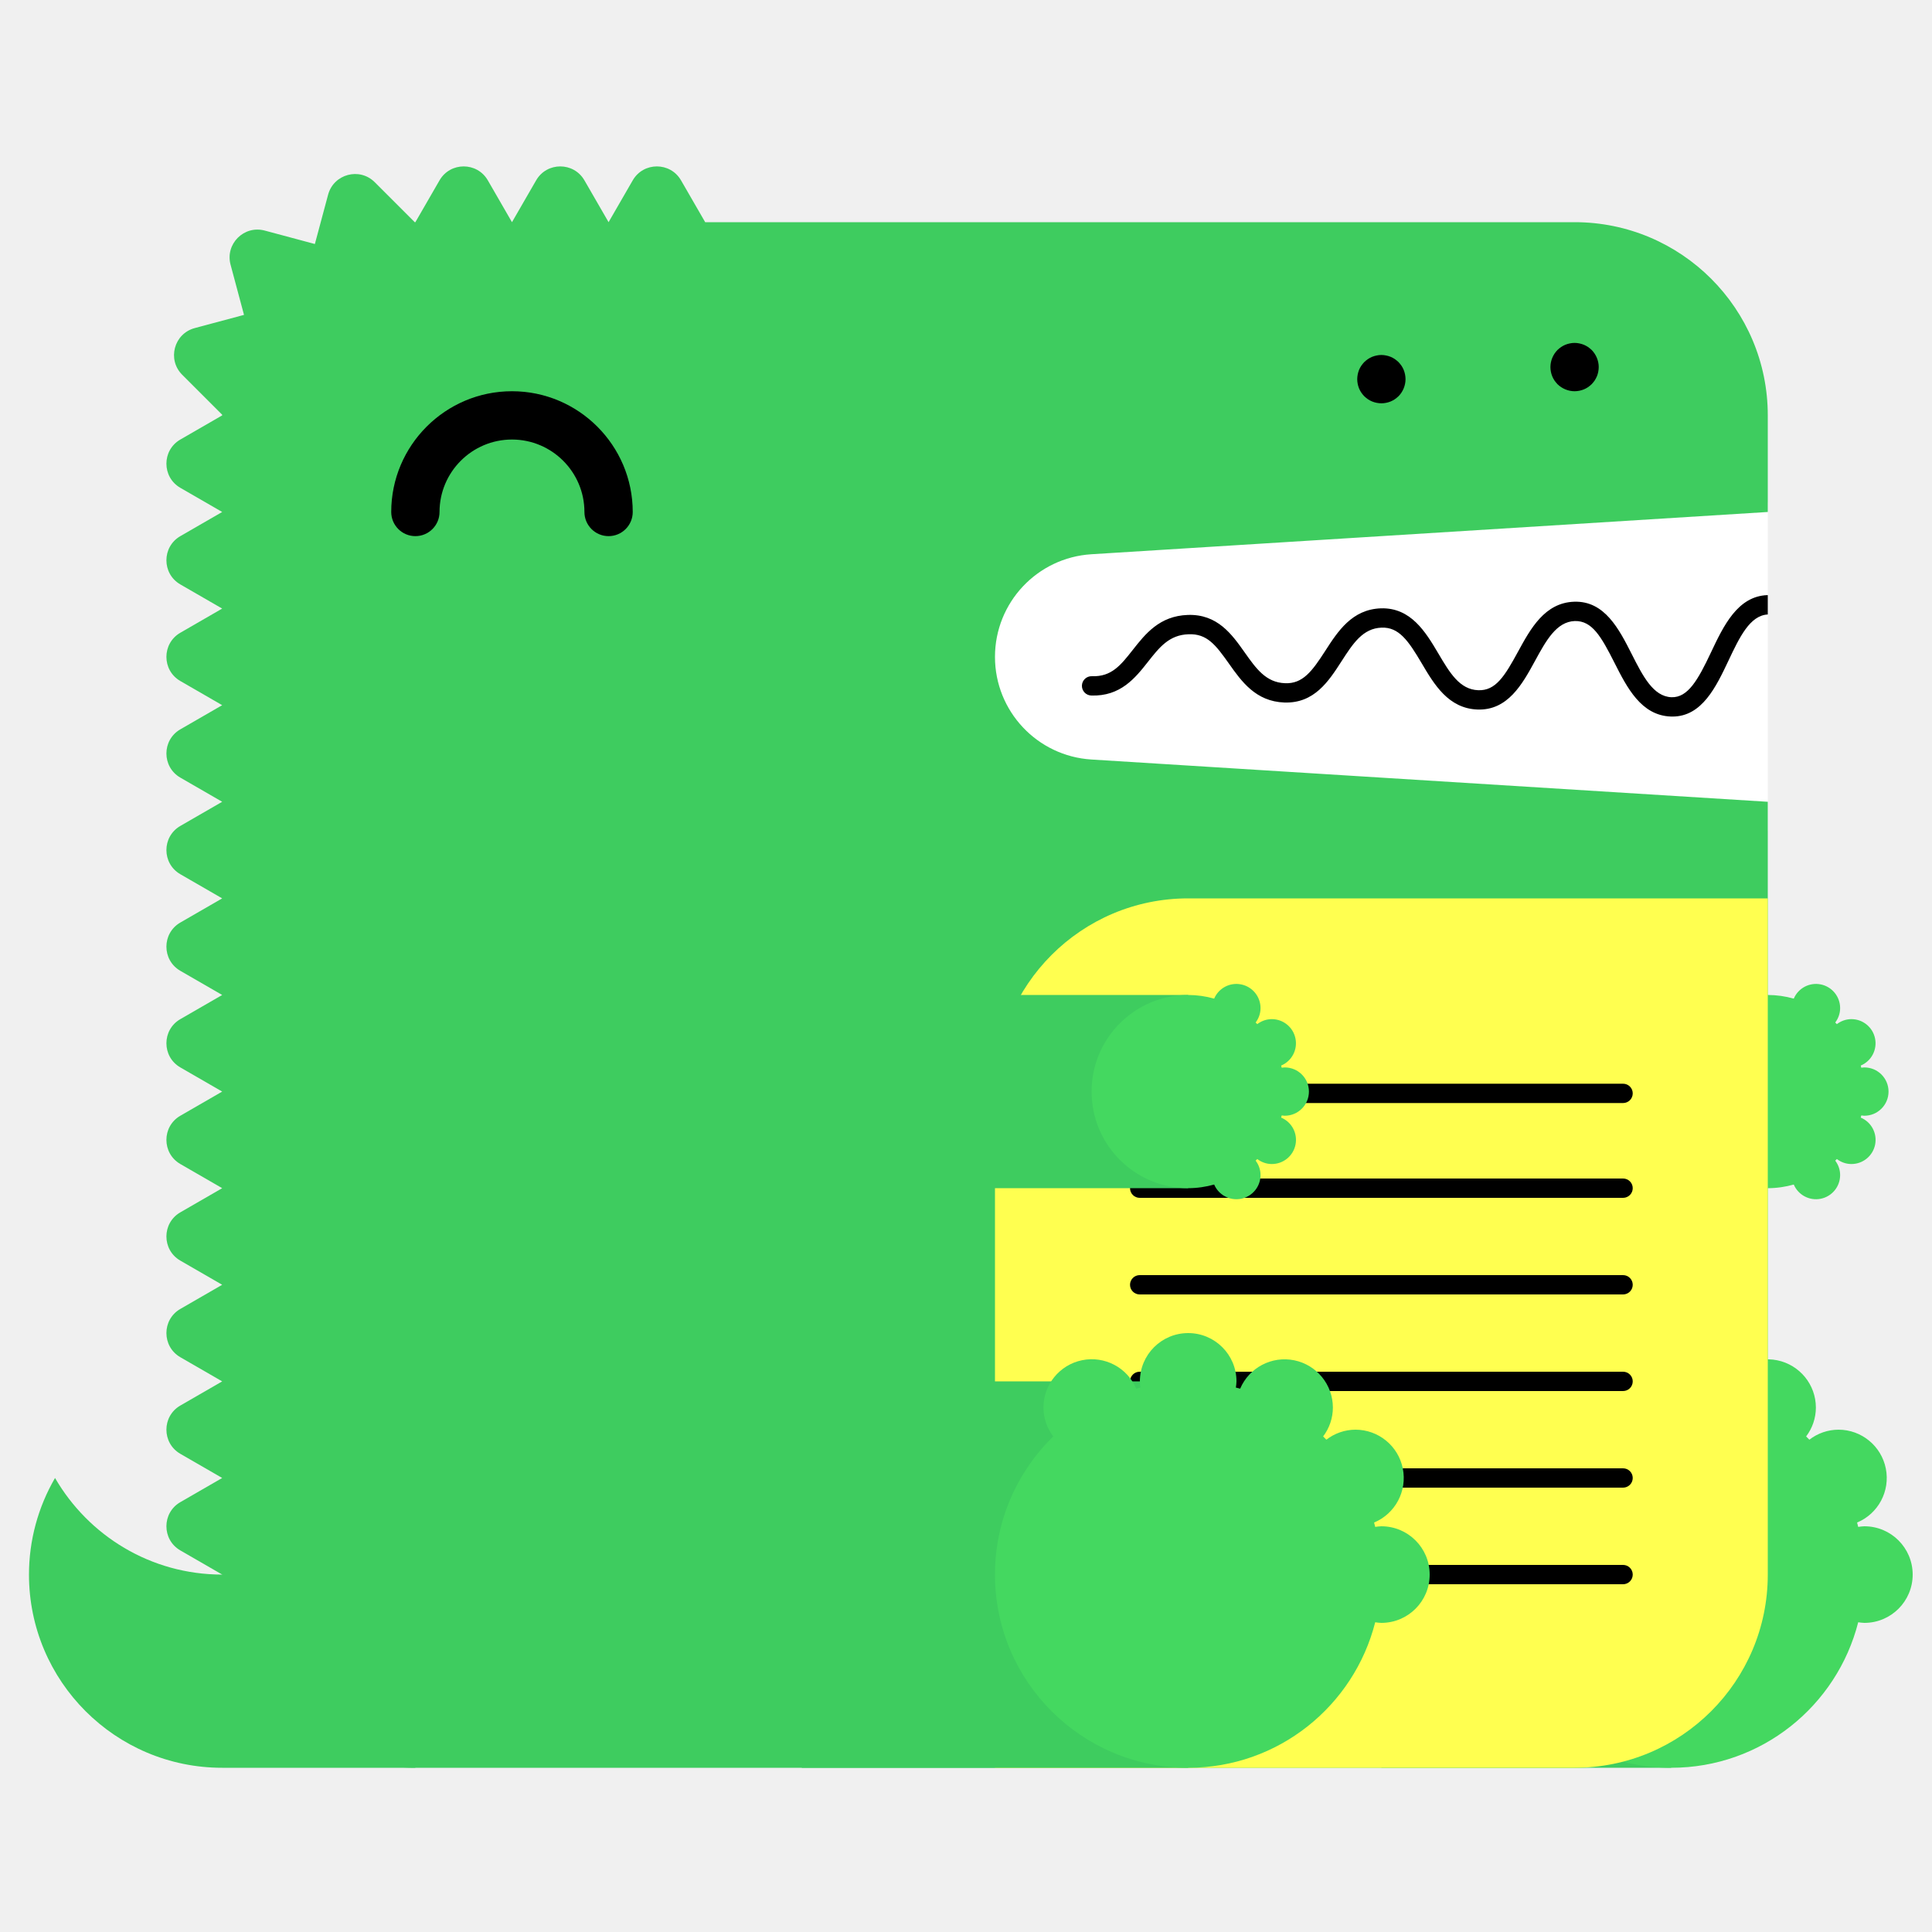
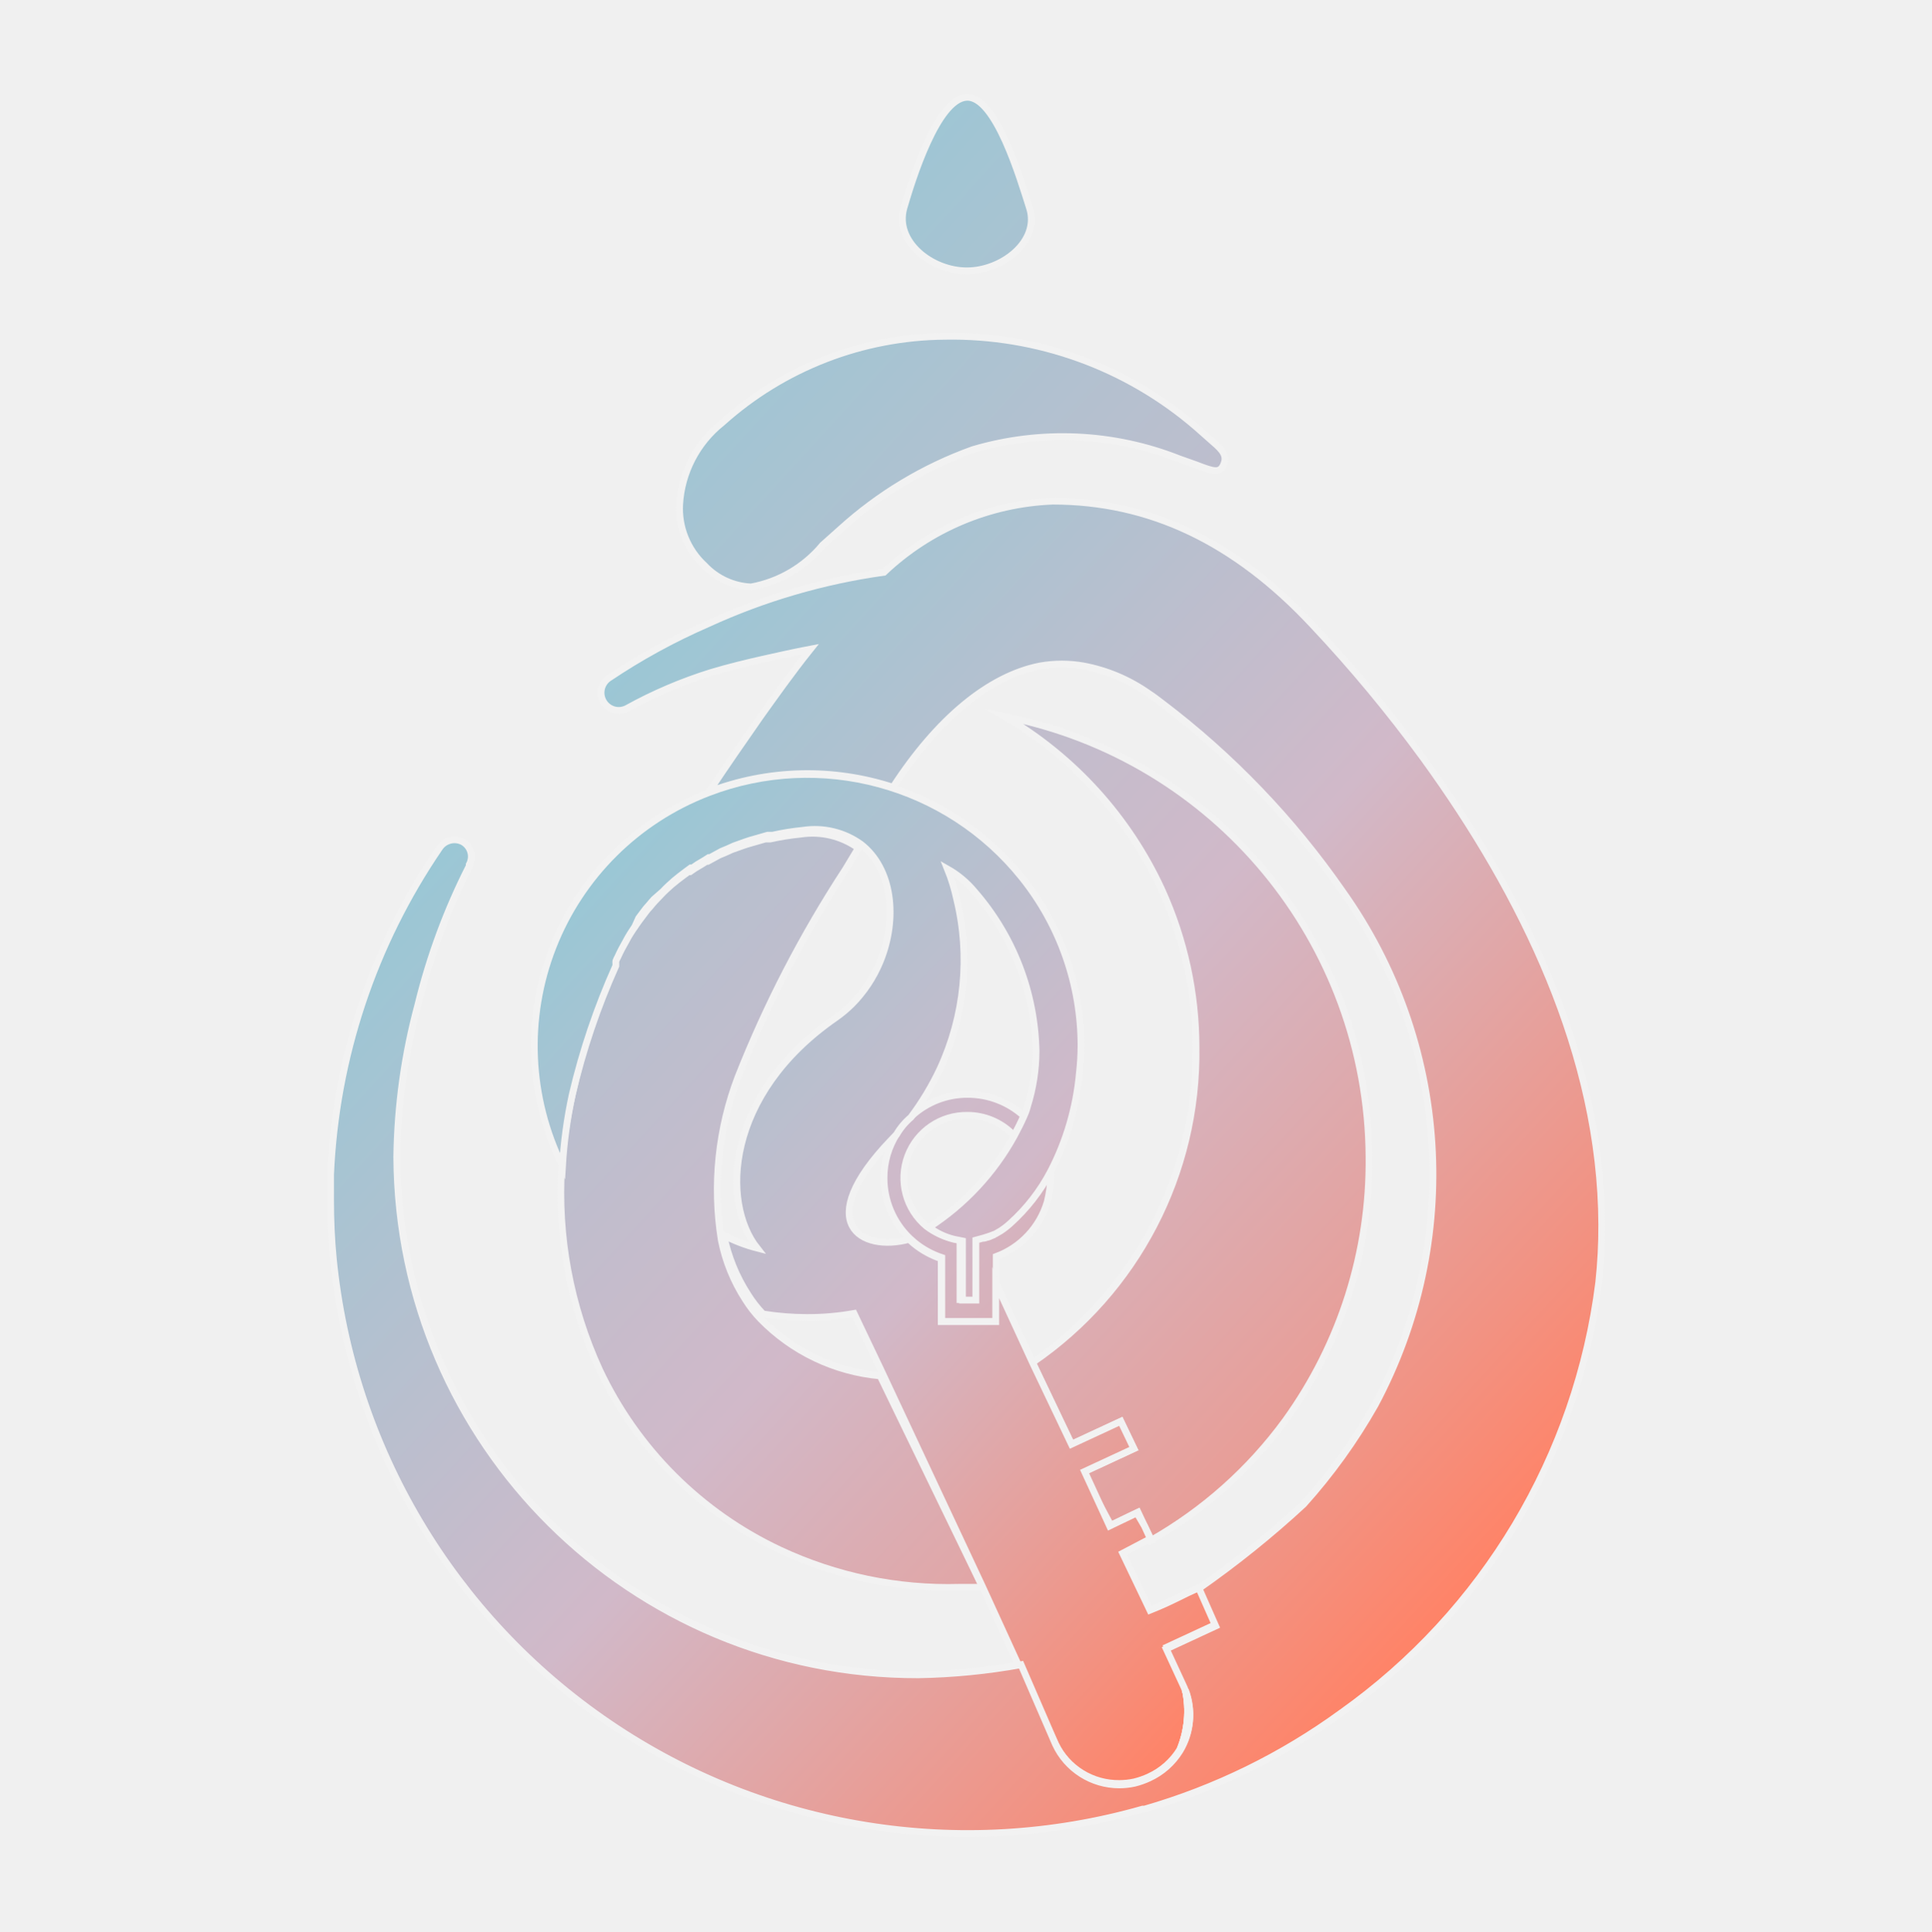
- <svg xmlns="http://www.w3.org/2000/svg" width="200" height="200" viewBox="0 0 200 200">
-   <g fill="none" fill-rule="evenodd">
-     <path fill="#FFF" d="M99 52h84v34H99z" />
-     <path d="M23 163c-7.398 0-13.843-4.027-17.303-10A19.886 19.886 0 0 0 3 163c0 11.046 8.954 20 20 20h20v-20H23z" fill="#3ECC5F" />
-     <path d="M112.98 57.376L183 53V43c0-11.046-8.954-20-20-20H73l-2.5-4.33c-1.112-1.925-3.889-1.925-5 0L63 23l-2.5-4.33c-1.111-1.925-3.889-1.925-5 0L53 23l-2.5-4.33c-1.111-1.925-3.889-1.925-5 0L43 23c-.022 0-.042.003-.065.003l-4.142-4.141c-1.57-1.571-4.252-.853-4.828 1.294l-1.369 5.104-5.192-1.392c-2.148-.575-4.111 1.389-3.535 3.536l1.39 5.193-5.102 1.367c-2.148.576-2.867 3.259-1.296 4.83l4.142 4.142c0 .021-.003.042-.003.064l-4.33 2.5c-1.925 1.111-1.925 3.889 0 5L23 53l-4.33 2.5c-1.925 1.111-1.925 3.889 0 5L23 63l-4.33 2.5c-1.925 1.111-1.925 3.889 0 5L23 73l-4.33 2.5c-1.925 1.111-1.925 3.889 0 5L23 83l-4.33 2.5c-1.925 1.111-1.925 3.889 0 5L23 93l-4.33 2.5c-1.925 1.111-1.925 3.889 0 5L23 103l-4.33 2.5c-1.925 1.111-1.925 3.889 0 5L23 113l-4.33 2.5c-1.925 1.111-1.925 3.889 0 5L23 123l-4.33 2.5c-1.925 1.111-1.925 3.889 0 5L23 133l-4.33 2.5c-1.925 1.111-1.925 3.889 0 5L23 143l-4.33 2.5c-1.925 1.111-1.925 3.889 0 5L23 153l-4.33 2.5c-1.925 1.111-1.925 3.889 0 5L23 163c0 11.046 8.954 20 20 20h120c11.046 0 20-8.954 20-20V83l-70.02-4.376A10.645 10.645 0 0 1 103 68c0-5.621 4.37-10.273 9.98-10.624" fill="#3ECC5F" />
-     <path fill="#3ECC5F" d="M143 183h30v-40h-30z" />
-     <path d="M193 158c-.219 0-.428.037-.639.064-.038-.15-.074-.301-.116-.451A5 5 0 0 0 190.32 148a4.96 4.96 0 0 0-3.016 1.036 26.531 26.531 0 0 0-.335-.336 4.955 4.955 0 0 0 1.011-2.987 5 5 0 0 0-9.599-1.959c-.148-.042-.297-.077-.445-.115.027-.211.064-.42.064-.639a5 5 0 0 0-5-5 5 5 0 0 0-5 5c0 .219.037.428.064.639-.148.038-.297.073-.445.115a4.998 4.998 0 0 0-9.599 1.959c0 1.125.384 2.151 1.011 2.987-3.717 3.632-6.031 8.693-6.031 14.3 0 11.046 8.954 20 20 20 9.339 0 17.16-6.41 19.361-15.064.211.027.42.064.639.064a5 5 0 0 0 5-5 5 5 0 0 0-5-5" fill="#44D860" />
-     <path fill="#3ECC5F" d="M153 123h30v-20h-30z" />
-     <path d="M193 115.5a2.5 2.5 0 1 0 0-5c-.109 0-.214.019-.319.032-.02-.075-.037-.15-.058-.225a2.501 2.501 0 0 0-.963-4.807c-.569 0-1.088.197-1.508.518a6.653 6.653 0 0 0-.168-.168c.314-.417.506-.931.506-1.494a2.5 2.5 0 0 0-4.8-.979A9.987 9.987 0 0 0 183 103c-5.522 0-10 4.478-10 10s4.478 10 10 10c.934 0 1.833-.138 2.69-.377a2.5 2.5 0 0 0 4.8-.979c0-.563-.192-1.077-.506-1.494.057-.055.113-.111.168-.168.42.321.939.518 1.508.518a2.5 2.5 0 0 0 .963-4.807c.021-.074.038-.15.058-.225.105.013.21.032.319.032" fill="#44D860" />
-     <path d="M63 55.5a2.5 2.5 0 0 1-2.5-2.5c0-4.136-3.364-7.5-7.5-7.5s-7.5 3.364-7.5 7.5a2.5 2.5 0 1 1-5 0c0-6.893 5.607-12.5 12.5-12.5S65.5 46.107 65.5 53a2.5 2.5 0 0 1-2.5 2.5" fill="#000" />
-     <path d="M103 183h60c11.046 0 20-8.954 20-20V93h-60c-11.046 0-20 8.954-20 20v70z" fill="#FFFF50" />
-     <path d="M168.02 124h-50.04a1 1 0 1 1 0-2h50.04a1 1 0 1 1 0 2m0 20h-50.04a1 1 0 1 1 0-2h50.04a1 1 0 1 1 0 2m0 20h-50.04a1 1 0 1 1 0-2h50.04a1 1 0 1 1 0 2m0-49.814h-50.04a1 1 0 1 1 0-2h50.04a1 1 0 1 1 0 2m0 19.814h-50.04a1 1 0 1 1 0-2h50.04a1 1 0 1 1 0 2m0 20h-50.04a1 1 0 1 1 0-2h50.04a1 1 0 1 1 0 2M183 61.611c-.012 0-.022-.006-.034-.005-3.09.105-4.552 3.196-5.842 5.923-1.346 2.85-2.387 4.703-4.093 4.647-1.889-.068-2.969-2.202-4.113-4.46-1.314-2.594-2.814-5.536-5.963-5.426-3.046.104-4.513 2.794-5.807 5.167-1.377 2.528-2.314 4.065-4.121 3.994-1.927-.07-2.951-1.805-4.136-3.813-1.321-2.236-2.848-4.75-5.936-4.664-2.994.103-4.465 2.385-5.763 4.4-1.373 2.13-2.335 3.428-4.165 3.351-1.973-.07-2.992-1.51-4.171-3.177-1.324-1.873-2.816-3.993-5.895-3.89-2.928.1-4.399 1.97-5.696 3.618-1.232 1.564-2.194 2.802-4.229 2.724a1 1 0 0 0-.072 2c3.017.101 4.545-1.8 5.872-3.487 1.177-1.496 2.193-2.787 4.193-2.855 1.926-.082 2.829 1.115 4.195 3.045 1.297 1.834 2.769 3.914 5.731 4.021 3.103.104 4.596-2.215 5.918-4.267 1.182-1.834 2.202-3.417 4.15-3.484 1.793-.067 2.769 1.35 4.145 3.681 1.297 2.197 2.766 4.686 5.787 4.796 3.125.108 4.634-2.62 5.949-5.035 1.139-2.088 2.214-4.06 4.119-4.126 1.793-.042 2.728 1.595 4.111 4.33 1.292 2.553 2.757 5.445 5.825 5.556l.169.003c3.064 0 4.518-3.075 5.805-5.794 1.139-2.41 2.217-4.68 4.067-4.773v-2z" fill="#000" />
-     <path fill="#3ECC5F" d="M83 183h40v-40H83z" />
-     <path d="M143 158c-.219 0-.428.037-.639.064-.038-.15-.074-.301-.116-.451A5 5 0 0 0 140.32 148a4.96 4.96 0 0 0-3.016 1.036 26.531 26.531 0 0 0-.335-.336 4.955 4.955 0 0 0 1.011-2.987 5 5 0 0 0-9.599-1.959c-.148-.042-.297-.077-.445-.115.027-.211.064-.42.064-.639a5 5 0 0 0-5-5 5 5 0 0 0-5 5c0 .219.037.428.064.639-.148.038-.297.073-.445.115a4.998 4.998 0 0 0-9.599 1.959c0 1.125.384 2.151 1.011 2.987-3.717 3.632-6.031 8.693-6.031 14.3 0 11.046 8.954 20 20 20 9.339 0 17.16-6.41 19.361-15.064.211.027.42.064.639.064a5 5 0 0 0 5-5 5 5 0 0 0-5-5" fill="#44D860" />
-     <path fill="#3ECC5F" d="M83 123h40v-20H83z" />
-     <path d="M133 115.5a2.5 2.5 0 1 0 0-5c-.109 0-.214.019-.319.032-.02-.075-.037-.15-.058-.225a2.501 2.501 0 0 0-.963-4.807c-.569 0-1.088.197-1.508.518a6.653 6.653 0 0 0-.168-.168c.314-.417.506-.931.506-1.494a2.5 2.5 0 0 0-4.8-.979A9.987 9.987 0 0 0 123 103c-5.522 0-10 4.478-10 10s4.478 10 10 10c.934 0 1.833-.138 2.69-.377a2.5 2.5 0 0 0 4.8-.979c0-.563-.192-1.077-.506-1.494.057-.055.113-.111.168-.168.42.321.939.518 1.508.518a2.5 2.5 0 0 0 .963-4.807c.021-.074.038-.15.058-.225.105.013.21.032.319.032" fill="#44D860" />
-     <path d="M143 41.75c-.16 0-.33-.02-.49-.05a2.52 2.52 0 0 1-.47-.14c-.15-.06-.29-.14-.431-.23-.13-.09-.259-.2-.38-.31-.109-.12-.219-.24-.309-.38s-.17-.28-.231-.43a2.619 2.619 0 0 1-.189-.96c0-.16.02-.33.05-.49.03-.16.08-.31.139-.47.061-.15.141-.29.231-.43.09-.13.2-.26.309-.38.121-.11.25-.22.38-.31.141-.09.281-.17.431-.23.149-.06.31-.11.47-.14.32-.07.65-.07.98 0 .159.03.32.08.47.14.149.06.29.14.43.23.13.09.259.2.38.31.11.12.22.25.31.38.09.14.17.28.23.43.06.16.11.31.14.47.029.16.05.33.05.49 0 .66-.271 1.31-.73 1.77-.121.11-.25.22-.38.31-.14.09-.281.17-.43.23a2.565 2.565 0 0 1-.96.19m20-1.25c-.66 0-1.3-.27-1.771-.73a3.802 3.802 0 0 1-.309-.38c-.09-.14-.17-.28-.231-.43a2.619 2.619 0 0 1-.189-.96c0-.66.27-1.3.729-1.77.121-.11.25-.22.38-.31.141-.09.281-.17.431-.23.149-.06.31-.11.47-.14.32-.07.66-.07.98 0 .159.03.32.08.47.14.149.06.29.14.43.23.13.09.259.2.38.31.459.47.73 1.11.73 1.77 0 .16-.021.33-.05.49-.03.16-.08.32-.14.47-.07.15-.14.29-.23.43-.09.13-.2.26-.31.38-.121.11-.25.22-.38.31-.14.09-.281.17-.43.23a2.565 2.565 0 0 1-.96.19" fill="#000" />
-   </g>
+ <svg xmlns="http://www.w3.org/2000/svg" xmlns:xlink="http://www.w3.org/1999/xlink" id="图层_1" data-name="图层 1" viewBox="0 0 70.87 70.87">
+   <defs>
+     <style>
+             .cls-1,.cls-10,.cls-11,.cls-2,.cls-3,.cls-4,.cls-5,.cls-6,.cls-7,.cls-8,.cls-9{stroke:#f2f2f2;stroke-miterlimit:10;stroke-width:0.25px;}.cls-1{fill:url(#未命名的渐变_159);}.cls-2{fill:url(#未命名的渐变_159-2);}.cls-3{fill:url(#未命名的渐变_159-3);}.cls-4{fill:url(#未命名的渐变_159-4);}.cls-5{fill:url(#未命名的渐变_159-5);}.cls-6{fill:url(#未命名的渐变_159-6);}.cls-7{fill:url(#未命名的渐变_159-7);}.cls-8{fill:url(#未命名的渐变_159-8);}.cls-9{fill:url(#未命名的渐变_159-9);}.cls-10{fill:url(#未命名的渐变_159-10);}.cls-11{fill:url(#未命名的渐变_159-11);}
+         </style>
+     <linearGradient id="未命名的渐变_159" x1="31.63" y1="3.57" x2="74.63" y2="42.95" gradientUnits="userSpaceOnUse">
+       <stop offset="0" stop-color="#9ac7d5" />
+       <stop offset="0.5" stop-color="#d1b9c9" />
+       <stop offset="0.87" stop-color="#f29282" />
+       <stop offset="1" stop-color="#ff8367" />
+     </linearGradient>
+     <linearGradient id="未命名的渐变_159-2" x1="25.83" y1="9.91" x2="68.83" y2="49.28" xlink:href="#未命名的渐变_159" />
+     <linearGradient id="未命名的渐变_159-3" x1="13.14" y1="23.75" x2="56.15" y2="63.14" xlink:href="#未命名的渐变_159" />
+     <linearGradient id="未命名的渐变_159-4" x1="10.61" y1="26.53" x2="53.61" y2="65.9" xlink:href="#未命名的渐变_159" />
+     <linearGradient id="未命名的渐变_159-5" x1="17.01" y1="19.54" x2="60.01" y2="58.91" xlink:href="#未命名的渐变_159" />
+     <linearGradient id="未命名的渐变_159-6" x1="36.16" y1="45.25" x2="36.4" y2="45.48" xlink:href="#未命名的渐变_159" />
+     <linearGradient id="未命名的渐变_159-7" x1="21.27" y1="32.72" x2="48.99" y2="58.1" xlink:href="#未命名的渐变_159" />
+     <linearGradient id="未命名的渐变_159-8" x1="42.18" y1="56.55" x2="42.22" y2="56.59" xlink:href="#未命名的渐变_159" />
+     <linearGradient id="未命名的渐变_159-9" x1="42.59" y1="62.37" x2="44.12" y2="63.78" xlink:href="#未命名的渐变_159" />
+     <linearGradient id="未命名的渐变_159-10" x1="18.76" y1="28.13" x2="52.99" y2="59.47" xlink:href="#未命名的渐变_159" />
+     <linearGradient id="未命名的渐变_159-11" x1="42.76" y1="62.53" x2="44" y2="63.66" xlink:href="#未命名的渐变_159" />
+   </defs>
+   <path class="cls-1" d="M37.78,7.63c.39,1.22-1,2.31-2.3,2.31s-2.66-1.08-2.31-2.31c.31-1.07,1.23-4,2.3-4.06S37.44,6.56,37.78,7.63Z" />
+   <path class="cls-2" d="M44.51,16.21l-.61-.54a13.73,13.73,0,0,0-9.22-3.33h0a12.36,12.36,0,0,0-8.18,3.17,4.14,4.14,0,0,0-1.56,3,2.84,2.84,0,0,0,.91,2.24,2.5,2.5,0,0,0,1.71.79A4.45,4.45,0,0,0,30.19,20l.65-.58a14.56,14.56,0,0,1,4.86-2.92,11.62,11.62,0,0,1,7.58.34l.62.22c.62.24.86.32,1,0S44.9,16.54,44.51,16.21Z" />
+   <path class="cls-3" d="M38.56,43.23a4.57,4.57,0,0,1-.13.88,3.06,3.06,0,0,1-1.87,2h0V48.5h-2V46.15a3.17,3.17,0,0,1-1-.55l-.18-.16a3.06,3.06,0,0,1-.94-2.21,3,3,0,0,1,.48-1.64,2.47,2.47,0,0,1,.53-.63,3,3,0,0,1,2.06-.8,3.06,3.06,0,0,1,2.06.79c-.11.25-.23.49-.36.73l-.07-.08a2.33,2.33,0,0,0-1.63-.67A2.3,2.3,0,0,0,34,45l0,0a2.49,2.49,0,0,0,.93.44l.3.06v2.19h.49v-2.2l.29-.08.22-.07.21-.08.19-.11,0,0a2.93,2.93,0,0,0,.36-.28A6.85,6.85,0,0,0,38.55,43,1.77,1.77,0,0,1,38.56,43.23Z" />
+   <path class="cls-4" d="M36.06,58.25l-.85,0a14.55,14.55,0,0,1-6.59-1.37A13.8,13.8,0,0,1,22,50.27a15.52,15.52,0,0,1-1.39-7.47A17.13,17.13,0,0,1,21,40.17a26,26,0,0,1,1.52-4.72.59.59,0,0,0,0-.08.36.36,0,0,1,0-.09,1,1,0,0,1,.07-.15,0,0,0,0,1,0,0,6.36,6.36,0,0,1,.3-.58c.05-.09.1-.19.16-.28L23.3,34l.18-.25.18-.24a2.11,2.11,0,0,1,.19-.23c.06-.08.13-.15.19-.22l.2-.21c.07-.07.13-.14.2-.2l.21-.19.21-.17h0l.21-.16.19-.14.06,0,.19-.13.22-.13s0,0,0,0l.19-.12.05,0,.2-.11h0l.22-.12.24-.1.22-.1.42-.15.15-.05.66-.19.18,0a9.29,9.29,0,0,1,1.12-.18,2.89,2.89,0,0,1,2.12.51l-.47.78a42.24,42.24,0,0,0-3.94,7.61,11.62,11.62,0,0,0-.62,6,6.25,6.25,0,0,0,.88,2.17,4.34,4.34,0,0,0,.56.72,7,7,0,0,0,4.39,2.09Z" />
+   <path class="cls-5" d="M50.24,42.45a16.23,16.23,0,0,1-3.07,9.68l0,0a15.76,15.76,0,0,1-4.92,4.39h0L42,56l-.24-.51-1,.48L40,54.56,39.8,54l1.81-.84-.48-1L39.32,53,37.89,50a13.76,13.76,0,0,0,6-11.56,14,14,0,0,0-1.25-5.78,14.27,14.27,0,0,0-5.78-6.37A16.57,16.57,0,0,1,50.24,42.45Z" />
+   <path class="cls-6" d="M36.5,45.3l-.21.09-.22.06.22-.07Z" />
+   <path class="cls-7" d="M43.5,62a3.71,3.71,0,0,1-.2,2.2v0a2.61,2.61,0,0,1-1.13,1,2.9,2.9,0,0,1-.54.19,2.64,2.64,0,0,1-.55.06A2.58,2.58,0,0,1,38.73,64l-1.37-2.92-1.3-2.84-3.72-7.94-1-2.1a9.74,9.74,0,0,1-1.72.15A10.51,10.51,0,0,1,28,48.22a4.34,4.34,0,0,1-.56-.72,6.25,6.25,0,0,1-.88-2.17,5.64,5.64,0,0,0,1.22.47c-1.31-1.66-1.19-5.63,2.88-8.45a4.65,4.65,0,0,0,.59-.49,4.85,4.85,0,0,0,1.05-1.58c.65-1.59.44-3.41-.71-4.3a2.89,2.89,0,0,0-2.12-.51,9.29,9.29,0,0,0-1.12.18l-.18,0-.66.19-.15.05-.42.15-.22.1-.24.1-.22.12h0l-.2.11-.05,0-.19.12s0,0,0,0l-.22.13-.19.13-.06,0-.19.14-.21.16h0l-.21.17-.21.19c-.07.06-.13.13-.2.2L24,33c-.06.07-.13.14-.19.22a2.11,2.11,0,0,0-.19.23l-.18.24L23.3,34l-.17.26c-.06.09-.11.19-.16.28a6.36,6.36,0,0,0-.3.58,0,0,0,0,0,0,0,1,1,0,0,0-.07.15.36.36,0,0,0,0,.09.59.59,0,0,1,0,.08A26,26,0,0,0,21,40.17a17.13,17.13,0,0,0-.36,2.63A9.95,9.95,0,0,1,26,29.09a10.1,10.1,0,0,1,11.5,3.11,9.87,9.87,0,0,1,2.17,6.19,9,9,0,0,1-.06,1A9.72,9.72,0,0,1,38.55,43a6.85,6.85,0,0,1-1.47,1.89,2.93,2.93,0,0,1-.36.28l0,0-.19.11-.21.08-.22.07-.29.08v2.2h-.49V45.54l-.3-.06a2.49,2.49,0,0,1-.93-.44,9.39,9.39,0,0,0,3.13-3.36c.13-.24.25-.48.36-.73s.09-.25.13-.37a6.78,6.78,0,0,0,.31-2,9.18,9.18,0,0,0-2.25-5.85,3.59,3.59,0,0,0-1-.84A6.75,6.75,0,0,1,35.11,33a9.48,9.48,0,0,1-.61,6.22A10.22,10.22,0,0,1,33.43,41a2.47,2.47,0,0,0-.53.63l-.2.21c-2.92,3.05-1.1,4.12.66,3.64l.18.16a3.17,3.17,0,0,0,1,.55V48.5h2V47.07L37.89,50,39.32,53l1.81-.84.48,1L39.8,54l.24.52L40.72,56l1-.48L42,56l.23.5h0l-.07,0-.14.07L41.2,57l1,2.09c.9-.36,1.09-.52,1.84-.84l.6,1.35-1.81.84.62,1.34A1.19,1.19,0,0,1,43.5,62Z" />
+   <path class="cls-8" d="M42.24,56.56l-.08,0,.07,0Z" />
+   <path class="cls-9" d="M43.3,64.22a3.71,3.71,0,0,0,.2-2.2A2.53,2.53,0,0,1,43.3,64.22Z" />
+   <path class="cls-10" d="M58.78,44.94a18.94,18.94,0,0,1-.11,2.12,22.85,22.85,0,0,1-9.44,15.79A23.18,23.18,0,0,1,42,66.39l-.07,0h0a23.4,23.4,0,0,1-29.7-20.2c-.07-.71-.1-1.43-.1-2.15,0-.31,0-.62,0-.93a23,23,0,0,1,4-12,.66.66,0,0,1,.83-.23.62.62,0,0,1,.26.85l0,.05a23.49,23.49,0,0,0-1.88,5.08,22.58,22.58,0,0,0-.78,5.6,19.1,19.1,0,0,0,19.14,19,23.38,23.38,0,0,0,3.77-.37L38.73,64a2.58,2.58,0,0,0,2.35,1.5,2.64,2.64,0,0,0,.55-.06,2.9,2.9,0,0,0,.54-.19,2.61,2.61,0,0,0,1.13-1v0a2.53,2.53,0,0,0,.2-2.2,1.19,1.19,0,0,0-.08-.2l-.62-1.34,1.81-.84L44,58.29a36.14,36.14,0,0,0,3.84-3.09,20.74,20.74,0,0,0,2.62-3.64,17.92,17.92,0,0,0-1.2-18.86,30.45,30.45,0,0,0-6.61-6.89c-.17-.13-.34-.26-.51-.37a6.08,6.08,0,0,0-2.37-1,4.58,4.58,0,0,0-1.61,0c-1.87.37-3.76,1.94-5.39,4.45a10.11,10.11,0,0,0-6.76.17c.63-.95,1.27-1.87,1.89-2.76.51-.71,1.12-1.58,1.84-2.48-.58.11-1.16.24-1.74.37s-1.28.3-1.91.49A16.53,16.53,0,0,0,23,26a.65.65,0,0,1-.67-1.11,22.84,22.84,0,0,1,3.65-2A23.15,23.15,0,0,1,32.44,21a9.54,9.54,0,0,1,6.19-2.61c3.56,0,6.68,1.48,9.54,4.54a51.26,51.26,0,0,1,4.07,4.9C55.86,32.82,58.76,38.72,58.78,44.94Z" />
+   <path class="cls-11" d="M43.3,64.22a3.71,3.71,0,0,0,.2-2.2A2.53,2.53,0,0,1,43.3,64.22Z" />
</svg>
